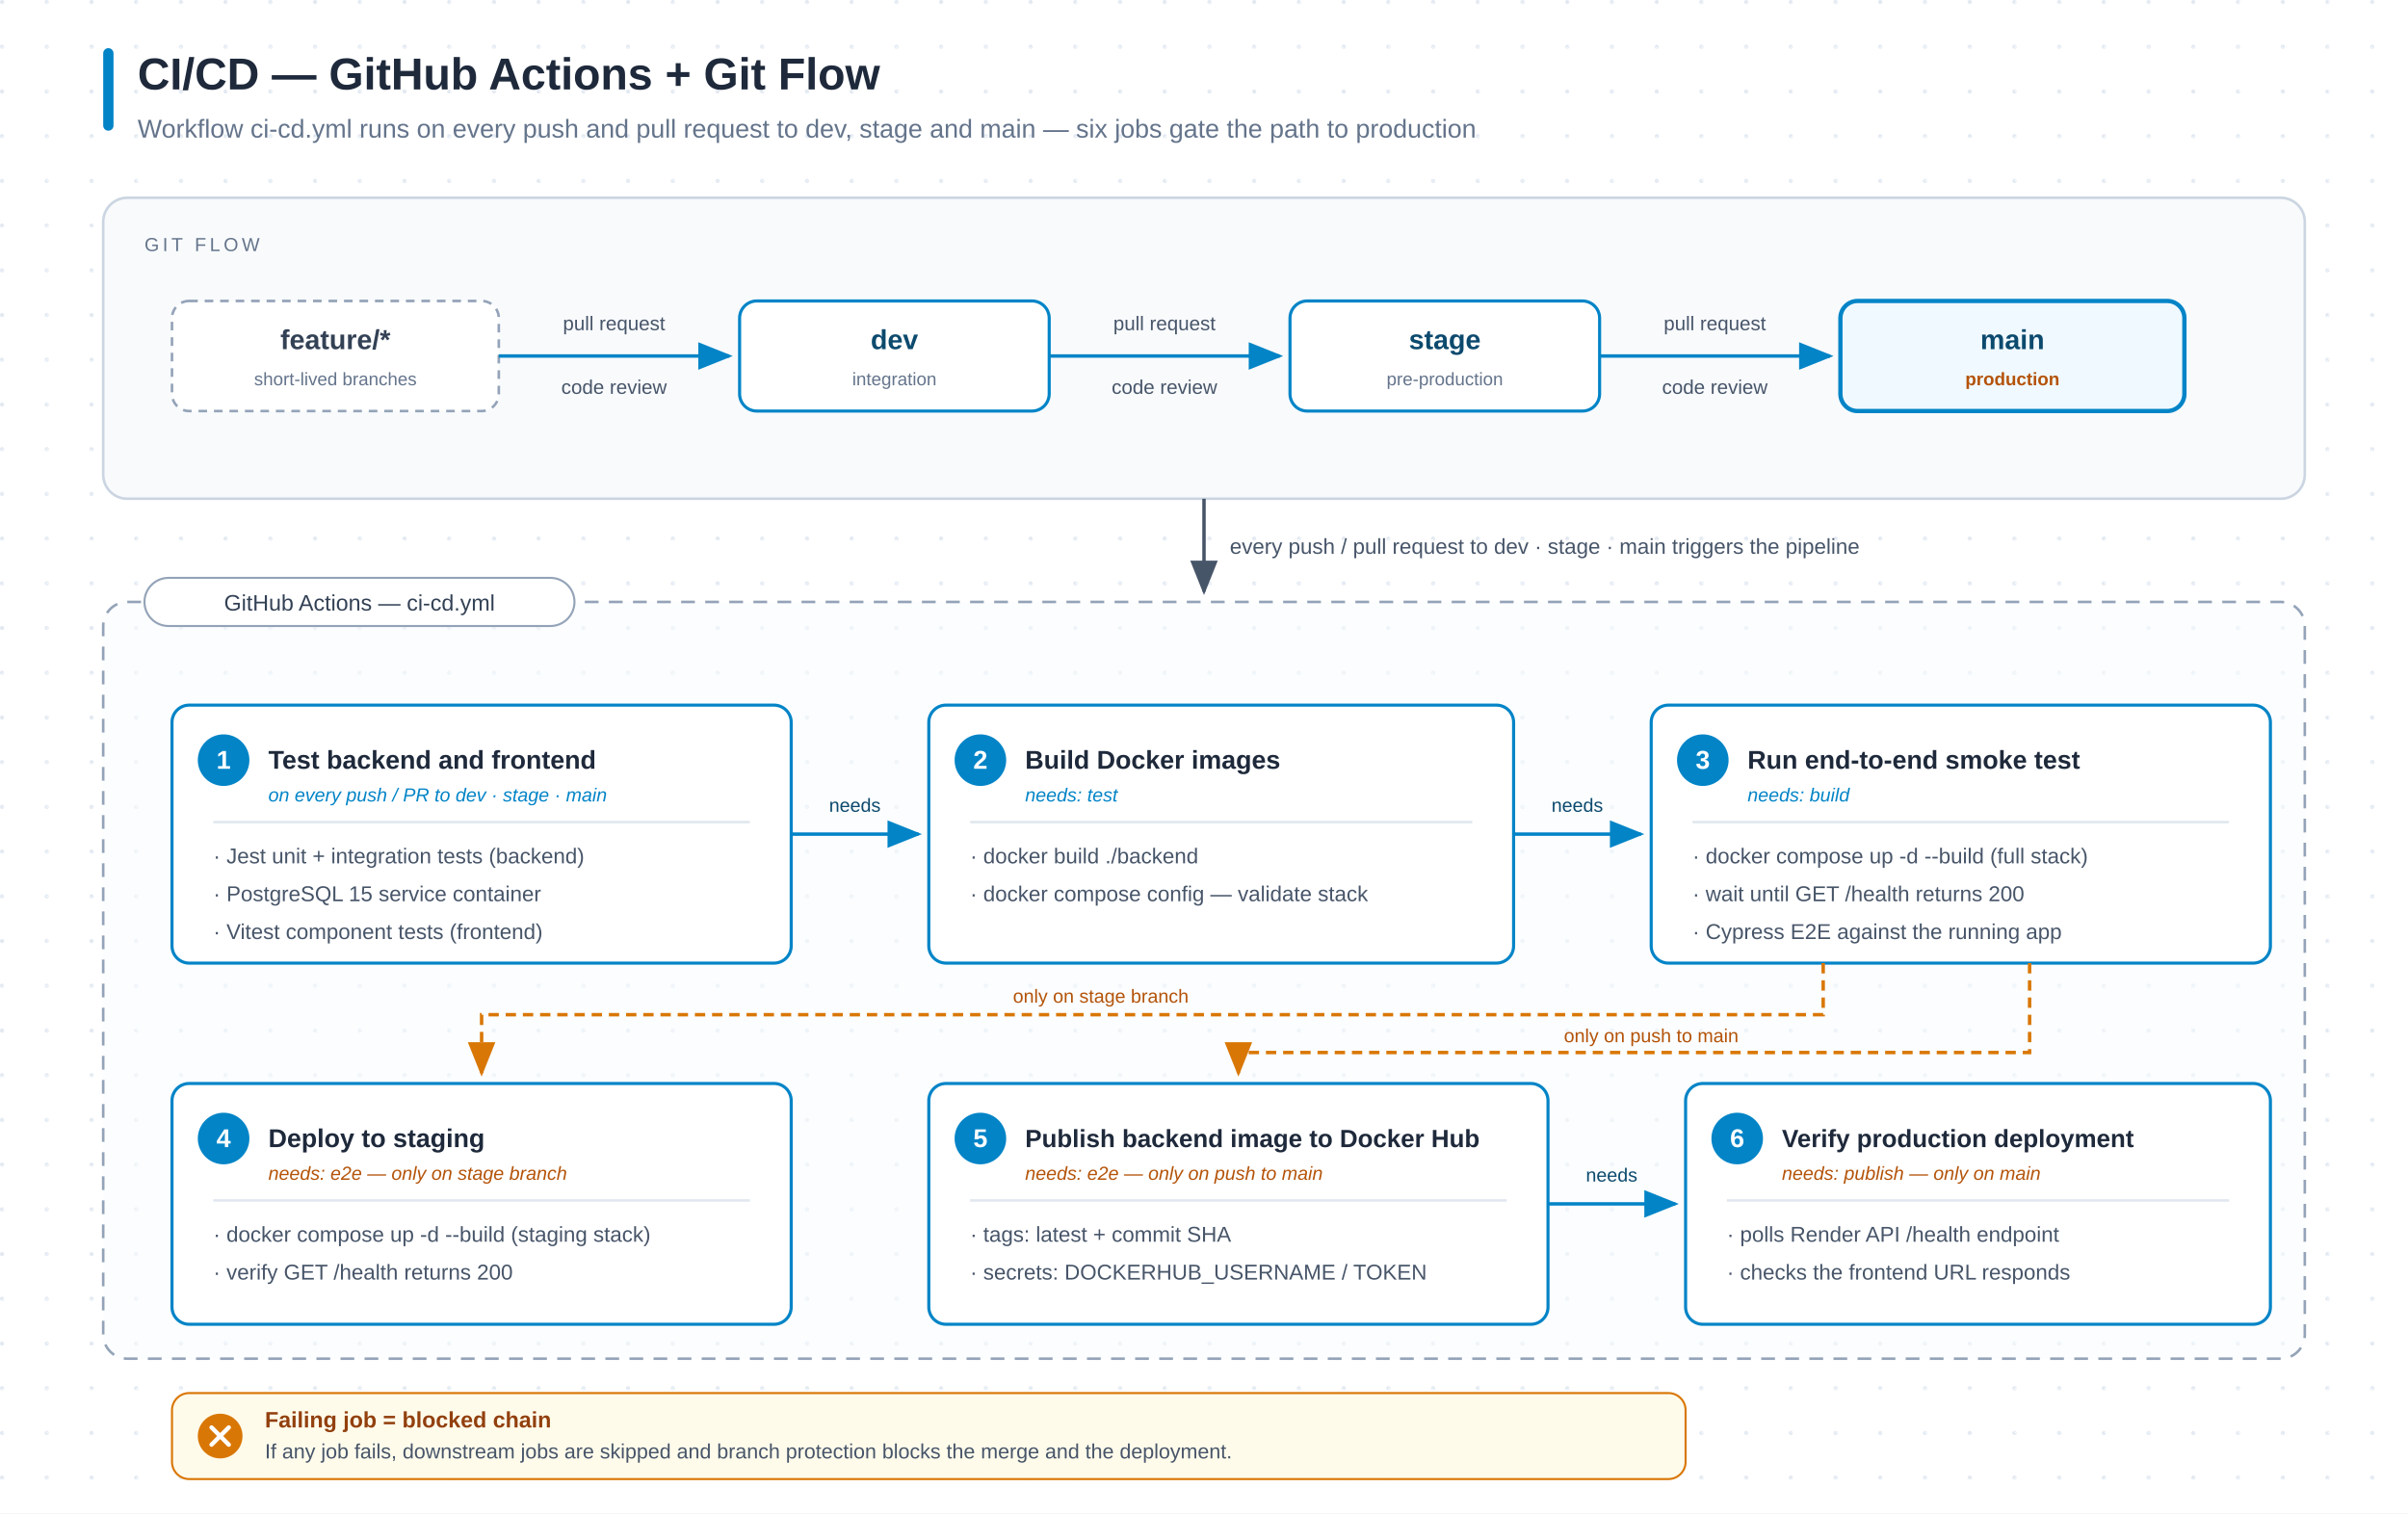
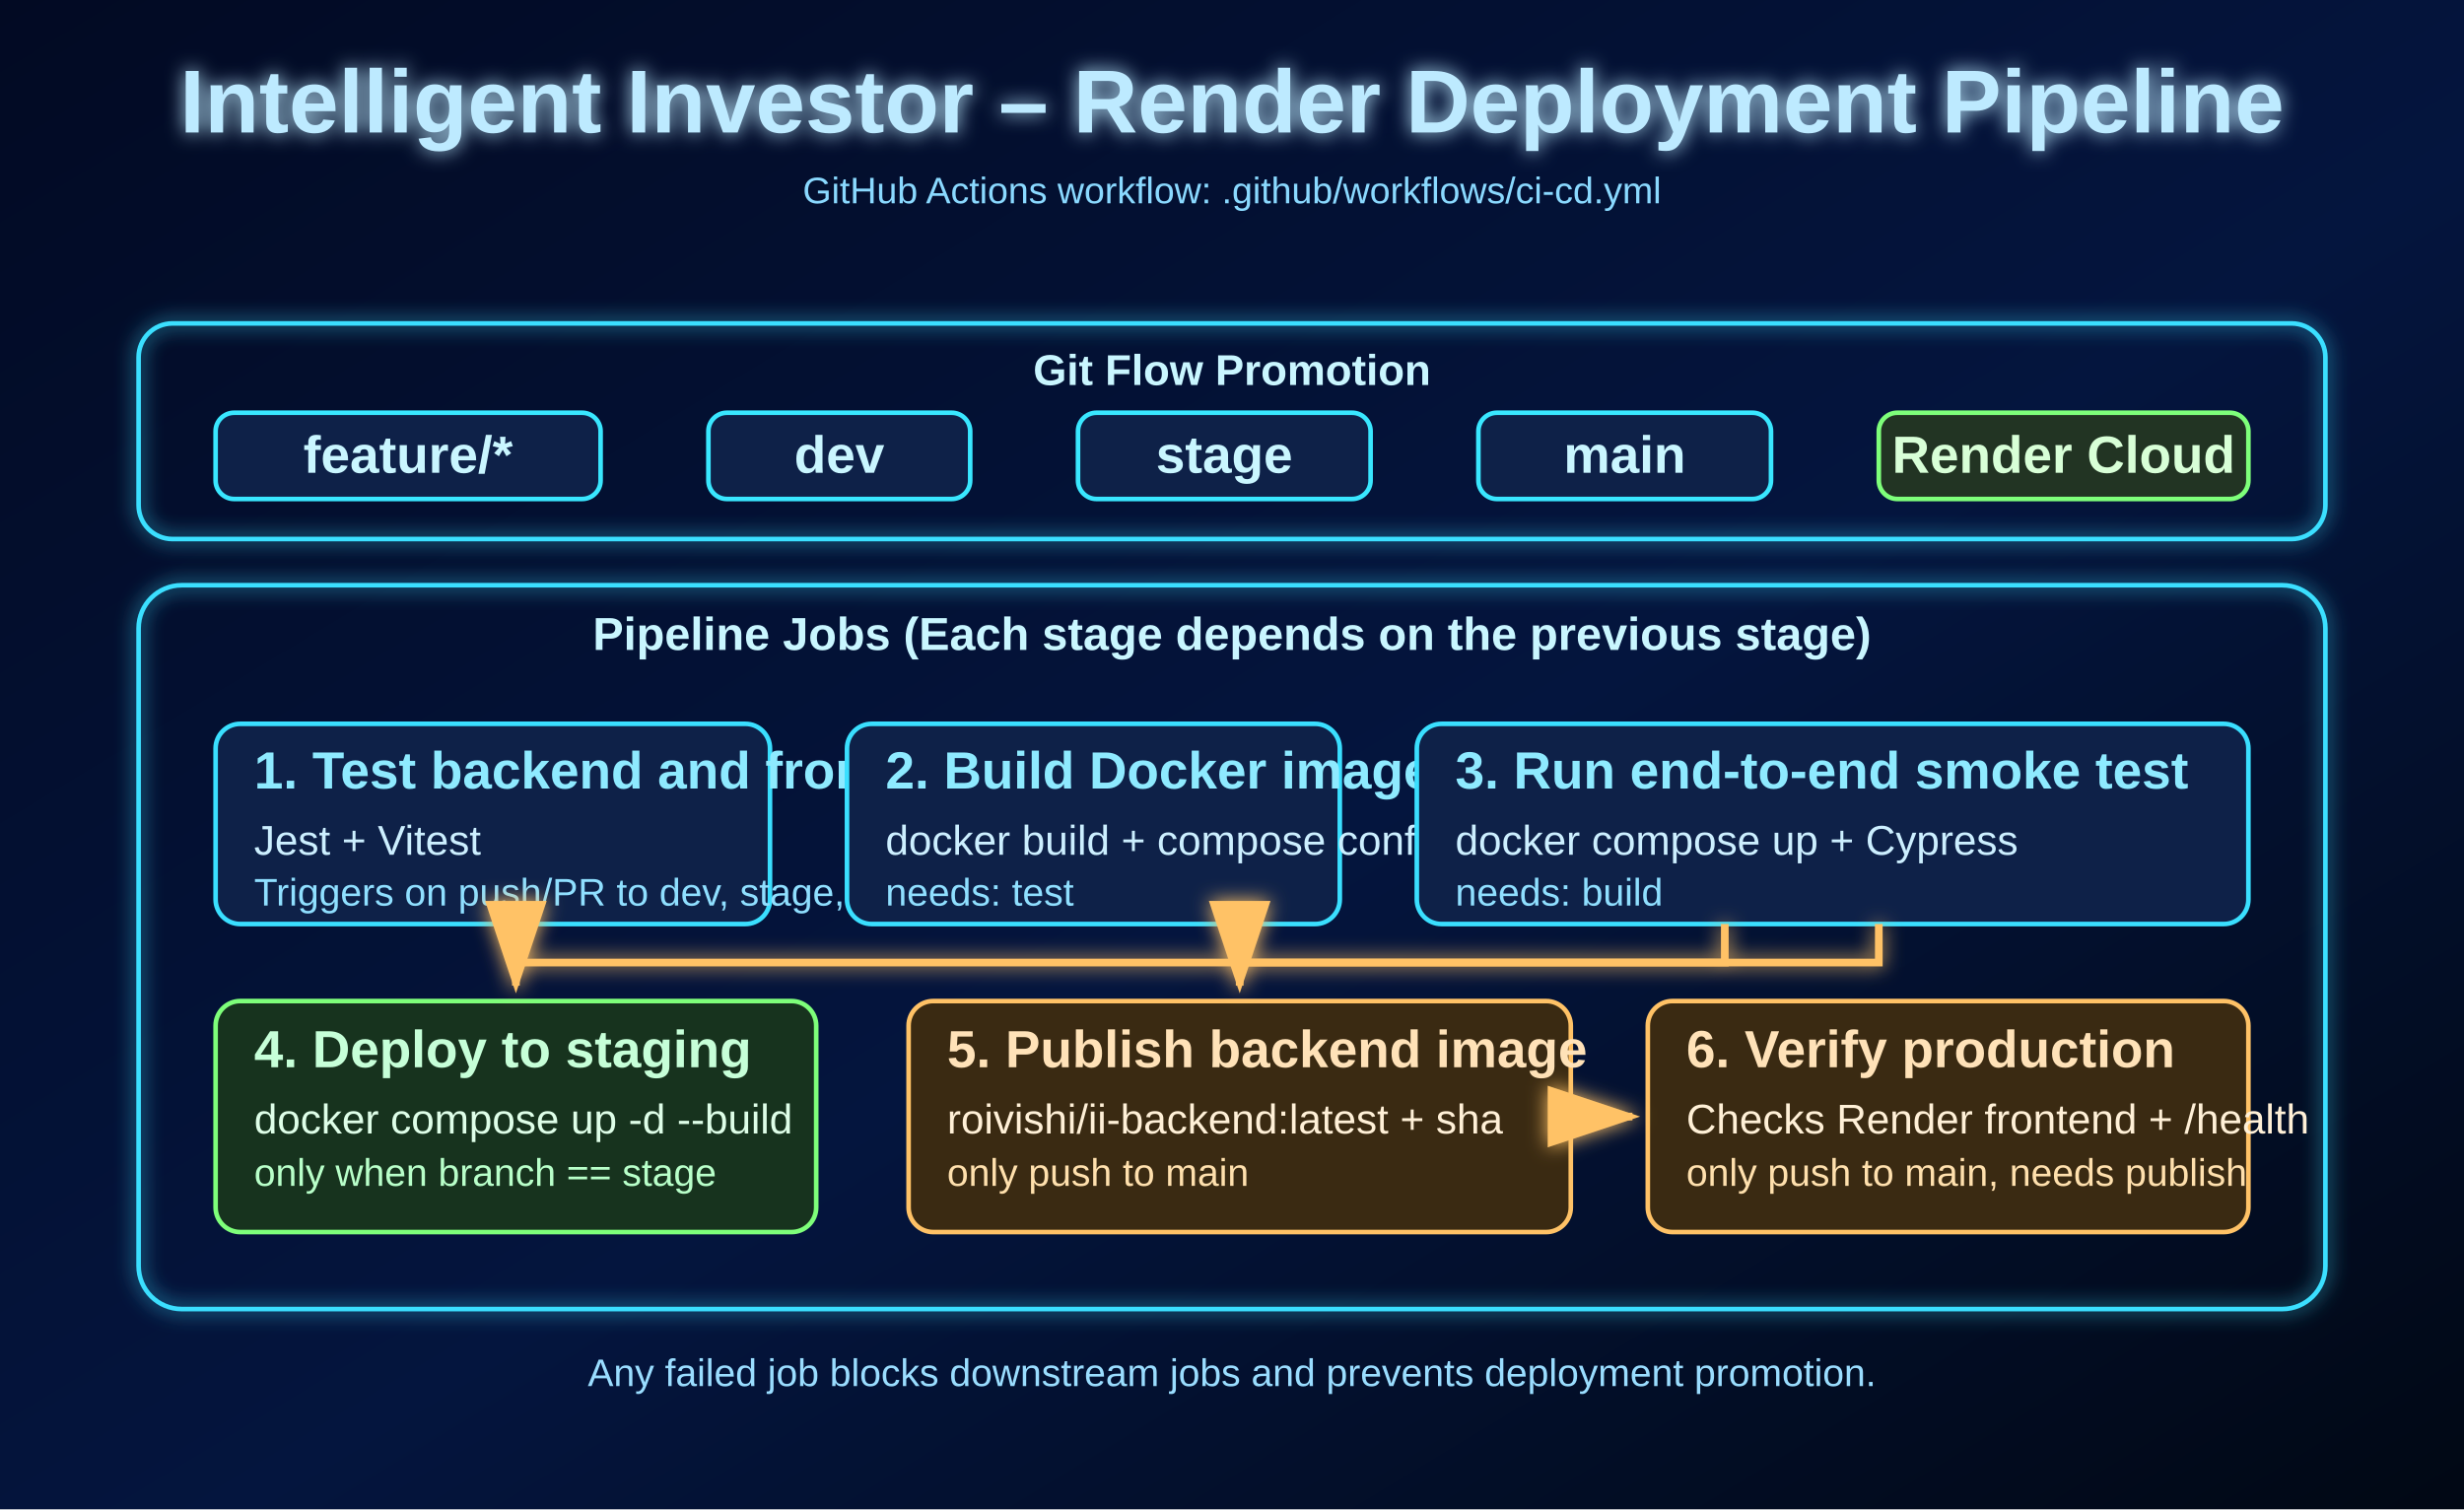
- <svg xmlns="http://www.w3.org/2000/svg" width="1400" height="880" viewBox="0 0 1400 880" font-family="Segoe UI, Arial, sans-serif">
+ <svg xmlns="http://www.w3.org/2000/svg" width="1600" height="980" viewBox="0 0 1600 980" font-family="'Segoe UI', Arial, sans-serif">
  <defs>
-     <marker id="aSky" markerWidth="10" markerHeight="8" refX="9" refY="4" orient="auto">
-       <path d="M0,0 L10,4 L0,8 z" fill="#0284c7" />
+     <linearGradient id="bg" x1="0" y1="0" x2="1" y2="1">
+       <stop offset="0%" stop-color="#020a23" />
+       <stop offset="55%" stop-color="#04153e" />
+       <stop offset="100%" stop-color="#010814" />
+     </linearGradient>
+     <linearGradient id="cyan" x1="0" y1="0" x2="1" y2="0">
+       <stop offset="0%" stop-color="#00d9ff" stop-opacity="0" />
+       <stop offset="50%" stop-color="#00d9ff" stop-opacity="1" />
+       <stop offset="100%" stop-color="#00d9ff" stop-opacity="0" />
+     </linearGradient>
+     <filter id="neon" x="-40%" y="-40%" width="180%" height="180%">
+       <feGaussianBlur stdDeviation="6" result="b" />
+       <feMerge>
+         <feMergeNode in="b" />
+         <feMergeNode in="SourceGraphic" />
+       </feMerge>
+     </filter>
+     <marker id="arrow" markerWidth="12" markerHeight="8" refX="11" refY="4" orient="auto">
+       <path d="M0,0 L12,4 L0,8 z" fill="#39e7ff" />
    </marker>
-     <marker id="aSlate" markerWidth="10" markerHeight="8" refX="9" refY="4" orient="auto">
-       <path d="M0,0 L10,4 L0,8 z" fill="#475569" />
+     <marker id="amber" markerWidth="12" markerHeight="8" refX="11" refY="4" orient="auto">
+       <path d="M0,0 L12,4 L0,8 z" fill="#ffc266" />
    </marker>
-     <marker id="aAmber" markerWidth="10" markerHeight="8" refX="9" refY="4" orient="auto">
-       <path d="M0,0 L10,4 L0,8 z" fill="#d97706" />
-     </marker>
-     <pattern id="dots" width="26" height="26" patternUnits="userSpaceOnUse">
-       <circle cx="1.2" cy="1.2" r="1.2" fill="#e2e8f0" />
-     </pattern>
  </defs>
-   <rect width="1400" height="880" fill="#ffffff" />
-   <rect width="1400" height="880" fill="url(#dots)" />
-   <rect x="60" y="28" width="6" height="48" rx="3" fill="#0284c7" />
-   <text x="80" y="52" font-size="26" font-weight="700" fill="#1e293b">CI/CD — GitHub Actions + Git Flow</text>
-   <text x="80" y="80" font-size="15" fill="#64748b">Workflow ci-cd.yml runs on every push and pull request to dev, stage and main — six jobs gate the path to production</text>
-   <rect x="60" y="115" width="1280" height="175" rx="14" fill="#f8fafc" stroke="#cbd5e1" stroke-width="1.5" />
-   <text x="84" y="146" font-size="11" letter-spacing="2" fill="#64748b">GIT FLOW</text>
-   <rect x="100" y="175" width="190" height="64" rx="10" fill="#ffffff" stroke="#94a3b8" stroke-width="1.5" stroke-dasharray="5 4" />
-   <text x="195" y="203" font-size="16" font-weight="700" fill="#334155" text-anchor="middle">feature/*</text>
-   <text x="195" y="224" font-size="10.5" fill="#64748b" text-anchor="middle">short-lived branches</text>
-   <rect x="430" y="175" width="180" height="64" rx="10" fill="#ffffff" stroke="#0284c7" stroke-width="1.8" />
-   <text x="520" y="203" font-size="16" font-weight="700" fill="#0c4a6e" text-anchor="middle">dev</text>
-   <text x="520" y="224" font-size="10.5" fill="#64748b" text-anchor="middle">integration</text>
-   <rect x="750" y="175" width="180" height="64" rx="10" fill="#ffffff" stroke="#0284c7" stroke-width="1.8" />
-   <text x="840" y="203" font-size="16" font-weight="700" fill="#0c4a6e" text-anchor="middle">stage</text>
-   <text x="840" y="224" font-size="10.5" fill="#64748b" text-anchor="middle">pre-production</text>
-   <rect x="1070" y="175" width="200" height="64" rx="10" fill="#f0f9ff" stroke="#0284c7" stroke-width="2.5" />
-   <text x="1170" y="203" font-size="16" font-weight="700" fill="#0c4a6e" text-anchor="middle">main</text>
-   <text x="1170" y="224" font-size="10.5" font-weight="600" fill="#b45309" text-anchor="middle">production</text>
-   <line x1="290" y1="207" x2="424" y2="207" stroke="#0284c7" stroke-width="2" marker-end="url(#aSky)" />
-   <text x="357" y="192" font-size="11.5" fill="#475569" text-anchor="middle">pull request</text>
-   <text x="357" y="229" font-size="11.5" fill="#475569" text-anchor="middle">code review</text>
-   <line x1="610" y1="207" x2="744" y2="207" stroke="#0284c7" stroke-width="2" marker-end="url(#aSky)" />
-   <text x="677" y="192" font-size="11.5" fill="#475569" text-anchor="middle">pull request</text>
-   <text x="677" y="229" font-size="11.5" fill="#475569" text-anchor="middle">code review</text>
-   <line x1="930" y1="207" x2="1064" y2="207" stroke="#0284c7" stroke-width="2" marker-end="url(#aSky)" />
-   <text x="997" y="192" font-size="11.5" fill="#475569" text-anchor="middle">pull request</text>
-   <text x="997" y="229" font-size="11.5" fill="#475569" text-anchor="middle">code review</text>
-   <line x1="700" y1="290" x2="700" y2="344" stroke="#475569" stroke-width="2" marker-end="url(#aSlate)" />
-   <text x="715" y="322" font-size="12.5" fill="#475569">every push / pull request to dev · stage · main triggers the pipeline</text>
-   <rect x="60" y="350" width="1280" height="440" rx="14" fill="#f8fafc" fill-opacity="0.55" stroke="#94a3b8" stroke-width="1.5" stroke-dasharray="8 6" />
-   <rect x="84" y="336" width="250" height="28" rx="14" fill="#ffffff" stroke="#94a3b8" stroke-width="1.2" />
-   <text x="209" y="355" font-size="13" fill="#334155" text-anchor="middle">GitHub Actions — ci-cd.yml</text>
-   <rect x="100" y="410" width="360" height="150" rx="10" fill="#ffffff" stroke="#0284c7" stroke-width="1.8" />
-   <circle cx="130" cy="442" r="15" fill="#0284c7" />
-   <text x="130" y="447" font-size="15" font-weight="700" fill="#ffffff" text-anchor="middle">1</text>
-   <text x="156" y="447" font-size="15" font-weight="700" fill="#1e293b">Test backend and frontend</text>
-   <text x="156" y="466" font-size="11" font-style="italic" fill="#0284c7">on every push / PR to dev · stage · main</text>
-   <line x1="124" y1="478" x2="436" y2="478" stroke="#e2e8f0" stroke-width="1.5" />
-   <text x="124" y="502" font-size="12.5" fill="#475569">· Jest unit + integration tests (backend)</text>
-   <text x="124" y="524" font-size="12.5" fill="#475569">· PostgreSQL 15 service container</text>
-   <text x="124" y="546" font-size="12.5" fill="#475569">· Vitest component tests (frontend)</text>
-   <rect x="540" y="410" width="340" height="150" rx="10" fill="#ffffff" stroke="#0284c7" stroke-width="1.8" />
-   <circle cx="570" cy="442" r="15" fill="#0284c7" />
-   <text x="570" y="447" font-size="15" font-weight="700" fill="#ffffff" text-anchor="middle">2</text>
-   <text x="596" y="447" font-size="15" font-weight="700" fill="#1e293b">Build Docker images</text>
-   <text x="596" y="466" font-size="11" font-style="italic" fill="#0284c7">needs: test</text>
-   <line x1="564" y1="478" x2="856" y2="478" stroke="#e2e8f0" stroke-width="1.5" />
-   <text x="564" y="502" font-size="12.5" fill="#475569">· docker build ./backend</text>
-   <text x="564" y="524" font-size="12.5" fill="#475569">· docker compose config — validate stack</text>
-   <rect x="960" y="410" width="360" height="150" rx="10" fill="#ffffff" stroke="#0284c7" stroke-width="1.8" />
-   <circle cx="990" cy="442" r="15" fill="#0284c7" />
-   <text x="990" y="447" font-size="15" font-weight="700" fill="#ffffff" text-anchor="middle">3</text>
-   <text x="1016" y="447" font-size="15" font-weight="700" fill="#1e293b">Run end-to-end smoke test</text>
-   <text x="1016" y="466" font-size="11" font-style="italic" fill="#0284c7">needs: build</text>
-   <line x1="984" y1="478" x2="1296" y2="478" stroke="#e2e8f0" stroke-width="1.5" />
-   <text x="984" y="502" font-size="12.5" fill="#475569">· docker compose up -d --build (full stack)</text>
-   <text x="984" y="524" font-size="12.5" fill="#475569">· wait until GET /health returns 200</text>
-   <text x="984" y="546" font-size="12.5" fill="#475569">· Cypress E2E against the running app</text>
-   <line x1="460" y1="485" x2="534" y2="485" stroke="#0284c7" stroke-width="2" marker-end="url(#aSky)" />
-   <text x="497" y="472" font-size="11" fill="#0c4a6e" text-anchor="middle">needs</text>
-   <line x1="880" y1="485" x2="954" y2="485" stroke="#0284c7" stroke-width="2" marker-end="url(#aSky)" />
-   <text x="917" y="472" font-size="11" fill="#0c4a6e" text-anchor="middle">needs</text>
-   <polyline points="1060,560 1060,590 280,590 280,624" fill="none" stroke="#d97706" stroke-width="2" stroke-dasharray="6 4" marker-end="url(#aAmber)" />
-   <text x="640" y="583" font-size="11" fill="#b45309" text-anchor="middle">only on stage branch</text>
-   <polyline points="1180,560 1180,612 720,612 720,624" fill="none" stroke="#d97706" stroke-width="2" stroke-dasharray="6 4" marker-end="url(#aAmber)" />
-   <text x="960" y="606" font-size="11" fill="#b45309" text-anchor="middle">only on push to main</text>
-   <rect x="100" y="630" width="360" height="140" rx="10" fill="#ffffff" stroke="#0284c7" stroke-width="1.8" />
-   <circle cx="130" cy="662" r="15" fill="#0284c7" />
-   <text x="130" y="667" font-size="15" font-weight="700" fill="#ffffff" text-anchor="middle">4</text>
-   <text x="156" y="667" font-size="15" font-weight="700" fill="#1e293b">Deploy to staging</text>
-   <text x="156" y="686" font-size="11" font-style="italic" fill="#b45309">needs: e2e — only on stage branch</text>
-   <line x1="124" y1="698" x2="436" y2="698" stroke="#e2e8f0" stroke-width="1.5" />
-   <text x="124" y="722" font-size="12.5" fill="#475569">· docker compose up -d --build (staging stack)</text>
-   <text x="124" y="744" font-size="12.5" fill="#475569">· verify GET /health returns 200</text>
-   <rect x="540" y="630" width="360" height="140" rx="10" fill="#ffffff" stroke="#0284c7" stroke-width="1.8" />
-   <circle cx="570" cy="662" r="15" fill="#0284c7" />
-   <text x="570" y="667" font-size="15" font-weight="700" fill="#ffffff" text-anchor="middle">5</text>
-   <text x="596" y="667" font-size="14.5" font-weight="700" fill="#1e293b">Publish backend image to Docker Hub</text>
-   <text x="596" y="686" font-size="11" font-style="italic" fill="#b45309">needs: e2e — only on push to main</text>
-   <line x1="564" y1="698" x2="876" y2="698" stroke="#e2e8f0" stroke-width="1.5" />
-   <text x="564" y="722" font-size="12.5" fill="#475569">· tags: latest + commit SHA</text>
-   <text x="564" y="744" font-size="12.5" fill="#475569">· secrets: DOCKERHUB_USERNAME / TOKEN</text>
-   <rect x="980" y="630" width="340" height="140" rx="10" fill="#ffffff" stroke="#0284c7" stroke-width="1.8" />
-   <circle cx="1010" cy="662" r="15" fill="#0284c7" />
-   <text x="1010" y="667" font-size="15" font-weight="700" fill="#ffffff" text-anchor="middle">6</text>
-   <text x="1036" y="667" font-size="14.5" font-weight="700" fill="#1e293b">Verify production deployment</text>
-   <text x="1036" y="686" font-size="11" font-style="italic" fill="#b45309">needs: publish — only on main</text>
-   <line x1="1004" y1="698" x2="1296" y2="698" stroke="#e2e8f0" stroke-width="1.5" />
-   <text x="1004" y="722" font-size="12.5" fill="#475569">· polls Render API /health endpoint</text>
-   <text x="1004" y="744" font-size="12.5" fill="#475569">· checks the frontend URL responds</text>
-   <line x1="900" y1="700" x2="974" y2="700" stroke="#0284c7" stroke-width="2" marker-end="url(#aSky)" />
-   <text x="937" y="687" font-size="11" fill="#0c4a6e" text-anchor="middle">needs</text>
-   <rect x="100" y="810" width="880" height="50" rx="10" fill="#fffbeb" stroke="#d97706" stroke-width="1.2" />
-   <circle cx="128" cy="835" r="13" fill="#d97706" />
-   <line x1="123" y1="830" x2="133" y2="840" stroke="#ffffff" stroke-width="2.5" stroke-linecap="round" />
-   <line x1="133" y1="830" x2="123" y2="840" stroke="#ffffff" stroke-width="2.5" stroke-linecap="round" />
-   <text x="154" y="830" font-size="13" font-weight="700" fill="#92400e">Failing job = blocked chain</text>
-   <text x="154" y="848" font-size="12" fill="#475569">If any job fails, downstream jobs are skipped and branch protection blocks the merge and the deployment.</text>
+   <rect width="1600" height="980" fill="url(#bg)" />
+   <g opacity="0.35" stroke="url(#cyan)" stroke-width="2">
+     <line x1="0" y1="70" x2="1600" y2="70" />
+     <line x1="0" y1="185" x2="1600" y2="185" />
+     <line x1="0" y1="290" x2="1600" y2="290" />
+     <line x1="0" y1="920" x2="1600" y2="920" />
+   </g>
+   <text x="800" y="86" text-anchor="middle" font-size="58" font-weight="700" fill="#bdeaff" filter="url(#neon)">Intelligent Investor – Render Deployment Pipeline</text>
+   <text x="800" y="132" text-anchor="middle" font-size="24" fill="#8ad9ff">GitHub Actions workflow: .github/workflows/ci-cd.yml</text>
+   <rect x="90" y="210" width="1420" height="140" rx="22" fill="none" stroke="#3adfff" stroke-width="3" filter="url(#neon)" />
+   <text x="800" y="250" text-anchor="middle" font-size="28" fill="#c9f6ff" font-weight="700">Git Flow Promotion</text>
+   <g font-size="34" font-weight="700" text-anchor="middle">
+     <rect x="140" y="268" width="250" height="56" rx="12" fill="#0e2148" stroke="#39e7ff" stroke-width="3" />
+     <text x="265" y="307" fill="#c9f6ff">feature/*</text>
+     <rect x="460" y="268" width="170" height="56" rx="12" fill="#0e2148" stroke="#39e7ff" stroke-width="3" />
+     <text x="545" y="307" fill="#c9f6ff">dev</text>
+     <rect x="700" y="268" width="190" height="56" rx="12" fill="#0e2148" stroke="#39e7ff" stroke-width="3" />
+     <text x="795" y="307" fill="#c9f6ff">stage</text>
+     <rect x="960" y="268" width="190" height="56" rx="12" fill="#0e2148" stroke="#39e7ff" stroke-width="3" />
+     <text x="1055" y="307" fill="#c9f6ff">main</text>
+     <rect x="1220" y="268" width="240" height="56" rx="12" fill="#223423" stroke="#7eff7a" stroke-width="3" />
+     <text x="1340" y="307" fill="#d8ffd7">Render Cloud</text>
+   </g>
+   <g stroke="#39e7ff" stroke-width="5" marker-end="url(#arrow)" filter="url(#neon)">
+     <line x1="390" y1="296" x2="450" y2="296" />
+     <line x1="630" y1="296" x2="690" y2="296" />
+     <line x1="890" y1="296" x2="950" y2="296" />
+     <line x1="1150" y1="296" x2="1210" y2="296" />
+   </g>
+   <rect x="90" y="380" width="1420" height="470" rx="28" fill="none" stroke="#3adfff" stroke-width="3" filter="url(#neon)" />
+   <text x="800" y="422" text-anchor="middle" font-size="30" fill="#c9f6ff" font-weight="700">Pipeline Jobs (Each stage depends on the previous stage)</text>
+   <g>
+     <rect x="140" y="470" width="360" height="130" rx="16" fill="#0e2148" stroke="#3adfff" stroke-width="3" />
+     <text x="165" y="512" fill="#8eeaff" font-size="34" font-weight="700">1. Test backend and frontend</text>
+     <text x="165" y="555" fill="#ccefff" font-size="27">Jest + Vitest</text>
+     <text x="165" y="588" fill="#8fdfff" font-size="25">Triggers on push/PR to dev, stage, main</text>
+     <rect x="550" y="470" width="320" height="130" rx="16" fill="#0e2148" stroke="#3adfff" stroke-width="3" />
+     <text x="575" y="512" fill="#8eeaff" font-size="34" font-weight="700">2. Build Docker images</text>
+     <text x="575" y="555" fill="#ccefff" font-size="27">docker build + compose config</text>
+     <text x="575" y="588" fill="#8fdfff" font-size="25">needs: test</text>
+     <rect x="920" y="470" width="540" height="130" rx="16" fill="#0e2148" stroke="#3adfff" stroke-width="3" />
+     <text x="945" y="512" fill="#8eeaff" font-size="34" font-weight="700">3. Run end-to-end smoke test</text>
+     <text x="945" y="555" fill="#ccefff" font-size="27">docker compose up + Cypress</text>
+     <text x="945" y="588" fill="#8fdfff" font-size="25">needs: build</text>
+   </g>
+   <g stroke="#39e7ff" stroke-width="5" marker-end="url(#arrow)" filter="url(#neon)">
+     <line x1="500" y1="535" x2="540" y2="535" />
+     <line x1="870" y1="535" x2="910" y2="535" />
+   </g>
+   <g>
+     <rect x="140" y="650" width="390" height="150" rx="16" fill="#17331e" stroke="#7eff7a" stroke-width="3" />
+     <text x="165" y="693" fill="#c6ffd8" font-size="34" font-weight="700">4. Deploy to staging</text>
+     <text x="165" y="736" fill="#defee8" font-size="27">docker compose up -d --build</text>
+     <text x="165" y="770" fill="#b8ffc9" font-size="25">only when branch == stage</text>
+     <rect x="590" y="650" width="430" height="150" rx="16" fill="#3a2a12" stroke="#ffc266" stroke-width="3" />
+     <text x="615" y="693" fill="#ffe2b8" font-size="34" font-weight="700">5. Publish backend image</text>
+     <text x="615" y="736" fill="#fff0d7" font-size="27">roivishi/ii-backend:latest + sha</text>
+     <text x="615" y="770" fill="#ffe0ad" font-size="25">only push to main</text>
+     <rect x="1070" y="650" width="390" height="150" rx="16" fill="#3a2a12" stroke="#ffc266" stroke-width="3" />
+     <text x="1095" y="693" fill="#ffe2b8" font-size="34" font-weight="700">6. Verify production</text>
+     <text x="1095" y="736" fill="#fff0d7" font-size="27">Checks Render frontend + /health</text>
+     <text x="1095" y="770" fill="#ffe0ad" font-size="25">only push to main, needs publish</text>
+   </g>
+   <g stroke="#ffc266" stroke-width="5" marker-end="url(#amber)" filter="url(#neon)">
+     <polyline points="1120,600 1120,625 335,625 335,640" fill="none" />
+     <polyline points="1220,600 1220,625 805,625 805,640" fill="none" />
+     <line x1="1020" y1="725" x2="1060" y2="725" />
+   </g>
+   <text x="800" y="900" text-anchor="middle" fill="#9addff" font-size="25">Any failed job blocks downstream jobs and prevents deployment promotion.</text>
</svg>
